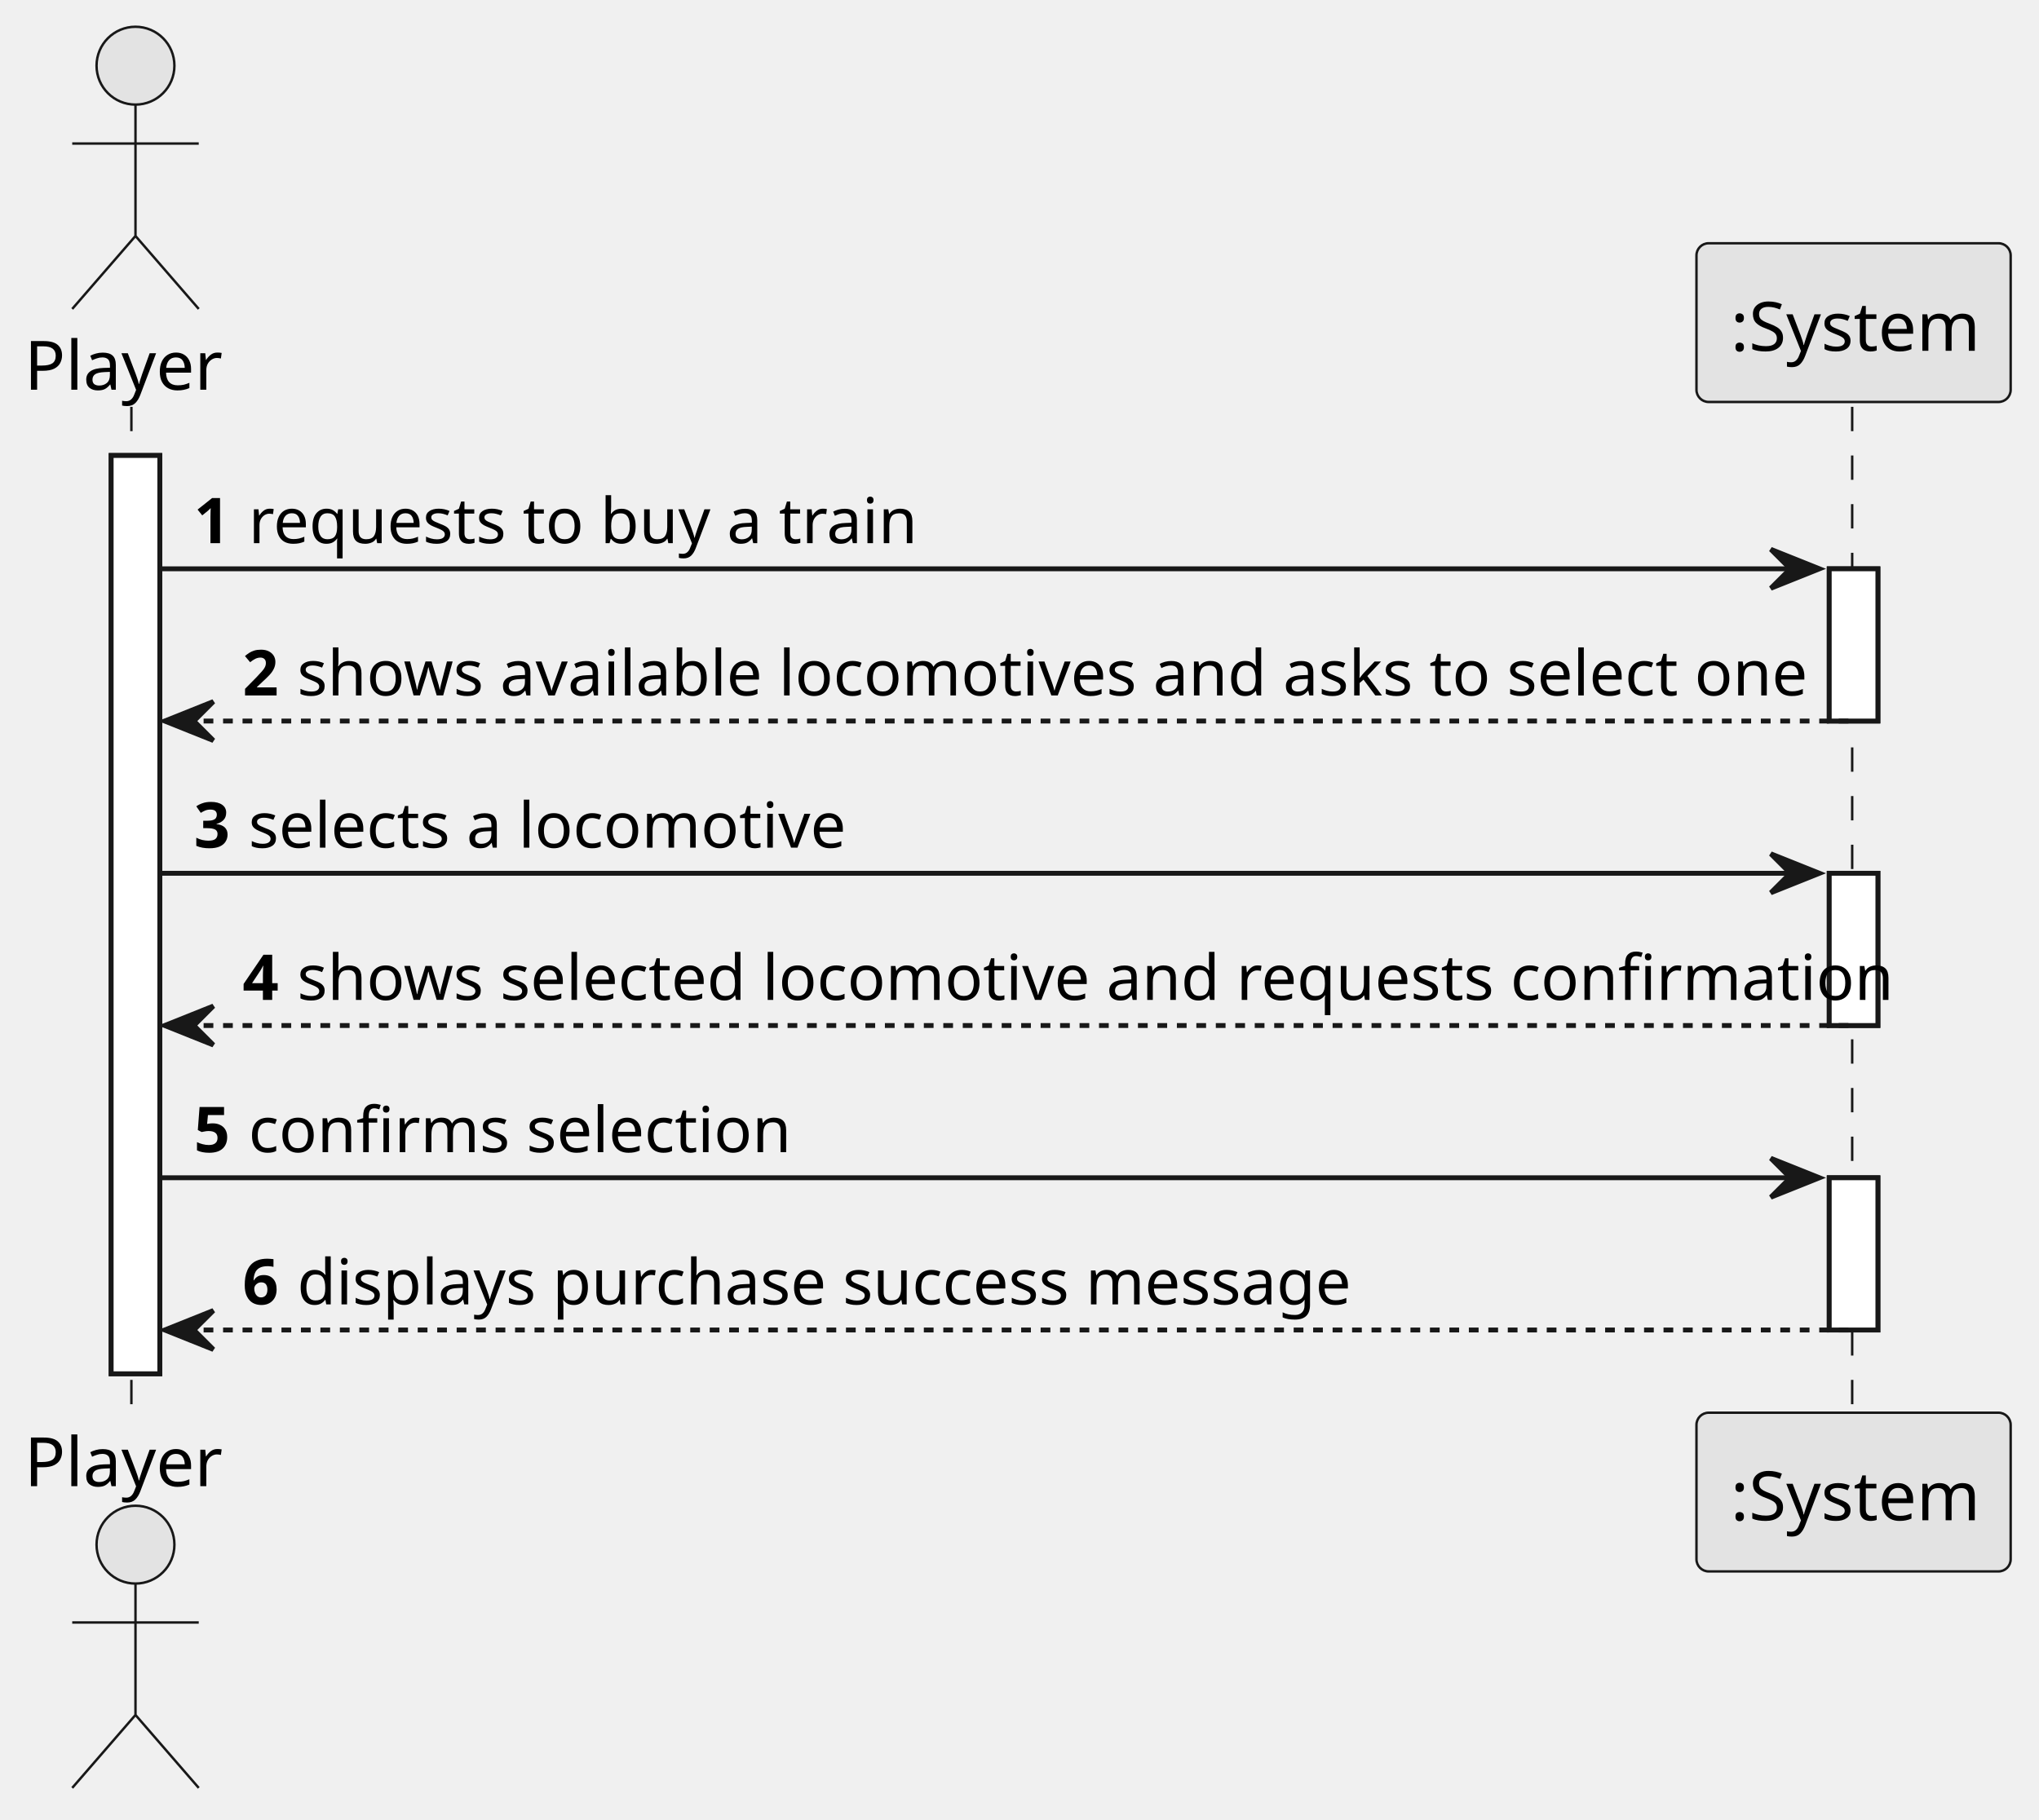
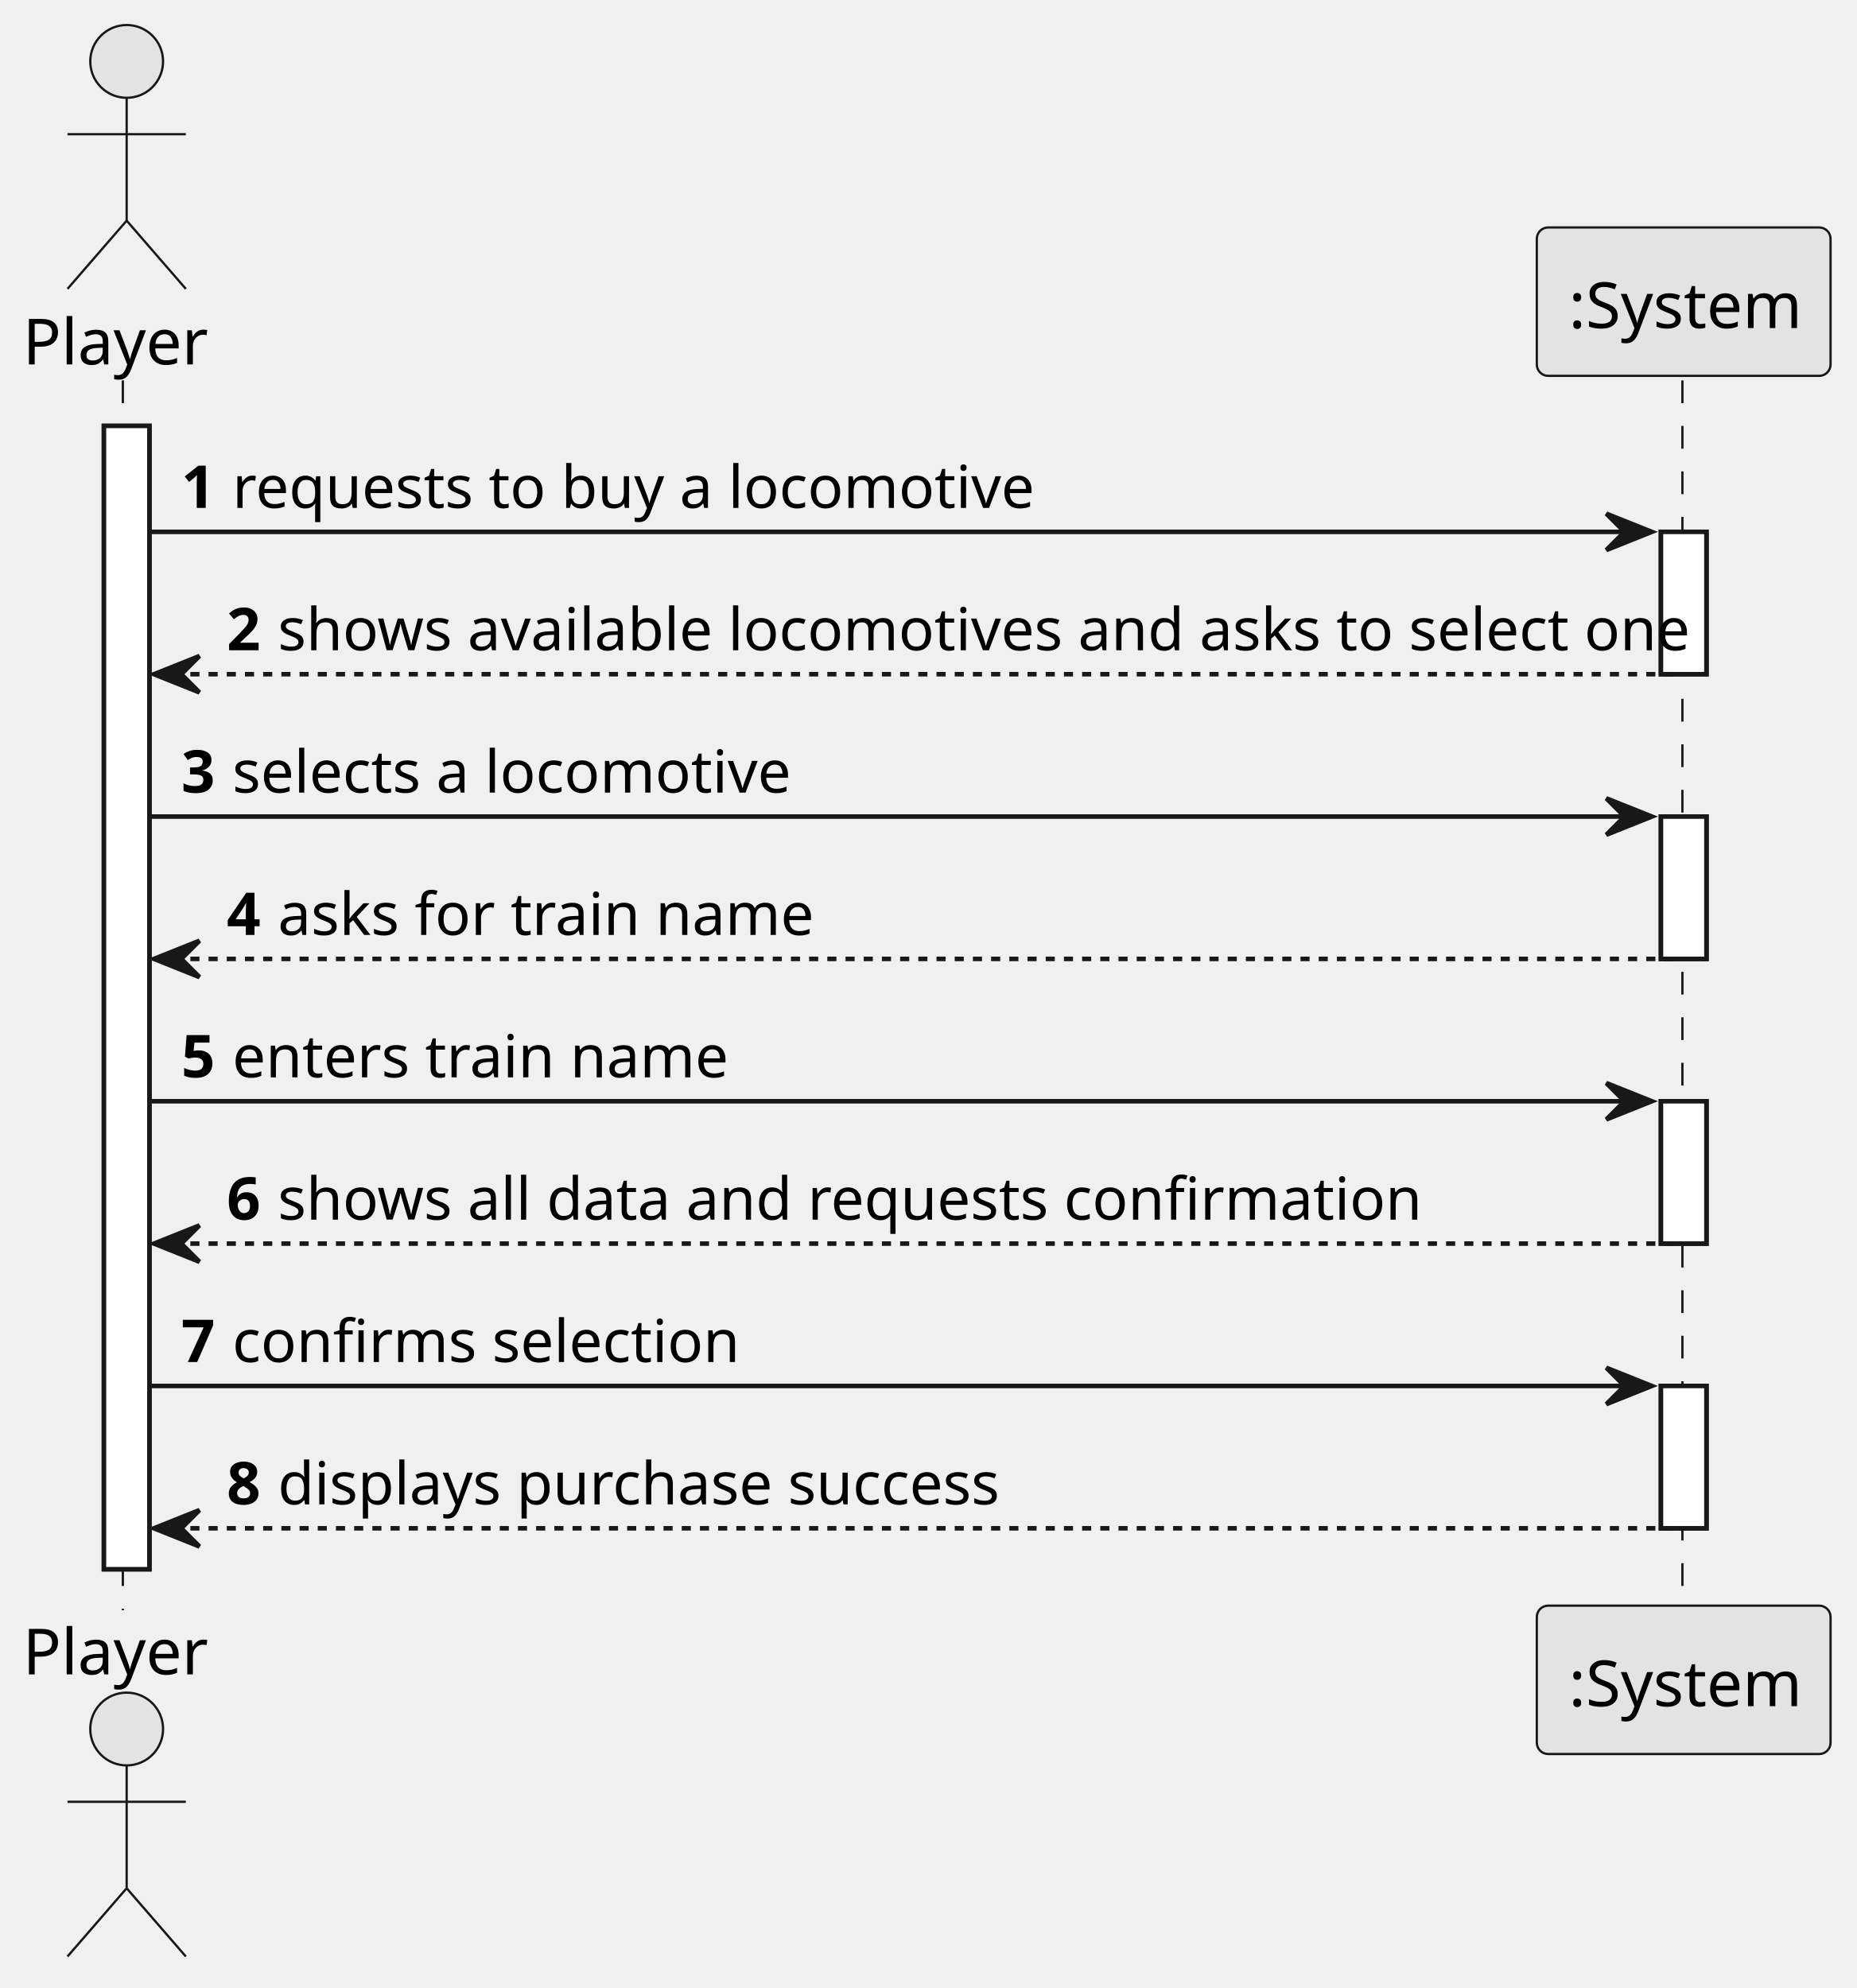
- <svg xmlns="http://www.w3.org/2000/svg" contentStyleType="text/css" height="374px" preserveAspectRatio="none" style="width:419px;height:374px;background:#FFFFFF;" version="1.1" viewBox="0 0 419 374" width="419px" zoomAndPan="magnify">
+ <svg xmlns="http://www.w3.org/2000/svg" contentStyleType="text/css" height="437px" preserveAspectRatio="none" style="width:408px;height:437px;background:#FFFFFF;" version="1.1" viewBox="0 0 408 437" width="408px" zoomAndPan="magnify">
  <defs />
  <g>
-     <rect fill="#FFFFFF" height="188.746" style="stroke:#181818;stroke-width:1.0;" width="10" x="22.841" y="93.621" />
-     <rect fill="#FFFFFF" height="31.291" style="stroke:#181818;stroke-width:1.0;" width="10" x="375.894" y="116.912" />
-     <rect fill="#FFFFFF" height="31.291" style="stroke:#181818;stroke-width:1.0;" width="10" x="375.894" y="179.494" />
-     <rect fill="#FFFFFF" height="31.291" style="stroke:#181818;stroke-width:1.0;" width="10" x="375.894" y="242.076" />
-     <line style="stroke:#181818;stroke-width:0.5;stroke-dasharray:5.0,5.0;" x1="27" x2="27" y1="83.621" y2="291.367" />
-     <line style="stroke:#181818;stroke-width:0.5;stroke-dasharray:5.0,5.0;" x1="380.612" x2="380.612" y1="83.621" y2="291.367" />
+     <rect fill="#FFFFFF" height="251.328" style="stroke:#181818;stroke-width:1.0;" width="10" x="22.841" y="93.621" />
+     <rect fill="#FFFFFF" height="31.291" style="stroke:#181818;stroke-width:1.0;" width="10" x="365.065" y="116.912" />
+     <rect fill="#FFFFFF" height="31.291" style="stroke:#181818;stroke-width:1.0;" width="10" x="365.065" y="179.494" />
+     <rect fill="#FFFFFF" height="31.291" style="stroke:#181818;stroke-width:1.0;" width="10" x="365.065" y="242.076" />
+     <rect fill="#FFFFFF" height="31.291" style="stroke:#181818;stroke-width:1.0;" width="10" x="365.065" y="304.658" />
+     <line style="stroke:#181818;stroke-width:0.5;stroke-dasharray:5.0,5.0;" x1="27" x2="27" y1="83.621" y2="353.949" />
+     <line style="stroke:#181818;stroke-width:0.5;stroke-dasharray:5.0,5.0;" x1="369.783" x2="369.783" y1="83.621" y2="353.949" />
    <text fill="#000000" font-family="sans-serif" font-size="14" lengthAdjust="spacing" textLength="39.683" x="5" y="80.107">Player</text>
    <ellipse cx="27.841" cy="13.5" fill="#E3E3E3" rx="8" ry="8" style="stroke:#181818;stroke-width:0.5;" />
    <path d="M27.841,21.5 L27.841,48.5 M14.841,29.5 L40.841,29.5 M27.841,48.5 L14.841,63.5 M27.841,48.5 L40.841,63.5 " fill="none" style="stroke:#181818;stroke-width:0.5;" />
-     <text fill="#000000" font-family="sans-serif" font-size="14" lengthAdjust="spacing" textLength="39.683" x="5" y="305.475">Player</text>
-     <ellipse cx="27.841" cy="317.488" fill="#E3E3E3" rx="8" ry="8" style="stroke:#181818;stroke-width:0.5;" />
-     <path d="M27.841,325.488 L27.841,352.488 M14.841,333.488 L40.841,333.488 M27.841,352.488 L14.841,367.488 M27.841,352.488 L40.841,367.488 " fill="none" style="stroke:#181818;stroke-width:0.5;" />
-     <rect fill="#E3E3E3" height="32.621" rx="2.5" ry="2.5" style="stroke:#181818;stroke-width:0.5;" width="64.565" x="348.612" y="50" />
-     <text fill="#000000" font-family="sans-serif" font-size="14" lengthAdjust="spacing" textLength="50.565" x="355.612" y="72.107">:System</text>
-     <rect fill="#E3E3E3" height="32.621" rx="2.5" ry="2.5" style="stroke:#181818;stroke-width:0.5;" width="64.565" x="348.612" y="290.367" />
-     <text fill="#000000" font-family="sans-serif" font-size="14" lengthAdjust="spacing" textLength="50.565" x="355.612" y="312.475">:System</text>
-     <rect fill="#FFFFFF" height="188.746" style="stroke:#181818;stroke-width:1.0;" width="10" x="22.841" y="93.621" />
-     <rect fill="#FFFFFF" height="31.291" style="stroke:#181818;stroke-width:1.0;" width="10" x="375.894" y="116.912" />
-     <rect fill="#FFFFFF" height="31.291" style="stroke:#181818;stroke-width:1.0;" width="10" x="375.894" y="179.494" />
-     <rect fill="#FFFFFF" height="31.291" style="stroke:#181818;stroke-width:1.0;" width="10" x="375.894" y="242.076" />
-     <polygon fill="#181818" points="363.894,112.912,373.894,116.912,363.894,120.912,367.894,116.912" style="stroke:#181818;stroke-width:1.0;" />
-     <line style="stroke:#181818;stroke-width:1.0;" x1="32.841" x2="369.894" y1="116.912" y2="116.912" />
+     <text fill="#000000" font-family="sans-serif" font-size="14" lengthAdjust="spacing" textLength="39.683" x="5" y="368.057">Player</text>
+     <ellipse cx="27.841" cy="380.07" fill="#E3E3E3" rx="8" ry="8" style="stroke:#181818;stroke-width:0.5;" />
+     <path d="M27.841,388.07 L27.841,415.07 M14.841,396.07 L40.841,396.07 M27.841,415.07 L14.841,430.07 M27.841,415.07 L40.841,430.07 " fill="none" style="stroke:#181818;stroke-width:0.5;" />
+     <rect fill="#E3E3E3" height="32.621" rx="2.5" ry="2.5" style="stroke:#181818;stroke-width:0.5;" width="64.565" x="337.783" y="50" />
+     <text fill="#000000" font-family="sans-serif" font-size="14" lengthAdjust="spacing" textLength="50.565" x="344.783" y="72.107">:System</text>
+     <rect fill="#E3E3E3" height="32.621" rx="2.5" ry="2.5" style="stroke:#181818;stroke-width:0.5;" width="64.565" x="337.783" y="352.949" />
+     <text fill="#000000" font-family="sans-serif" font-size="14" lengthAdjust="spacing" textLength="50.565" x="344.783" y="375.057">:System</text>
+     <rect fill="#FFFFFF" height="251.328" style="stroke:#181818;stroke-width:1.0;" width="10" x="22.841" y="93.621" />
+     <rect fill="#FFFFFF" height="31.291" style="stroke:#181818;stroke-width:1.0;" width="10" x="365.065" y="116.912" />
+     <rect fill="#FFFFFF" height="31.291" style="stroke:#181818;stroke-width:1.0;" width="10" x="365.065" y="179.494" />
+     <rect fill="#FFFFFF" height="31.291" style="stroke:#181818;stroke-width:1.0;" width="10" x="365.065" y="242.076" />
+     <rect fill="#FFFFFF" height="31.291" style="stroke:#181818;stroke-width:1.0;" width="10" x="365.065" y="304.658" />
+     <polygon fill="#181818" points="353.065,112.912,363.065,116.912,353.065,120.912,357.065,116.912" style="stroke:#181818;stroke-width:1.0;" />
+     <line style="stroke:#181818;stroke-width:1.0;" x1="32.841" x2="359.065" y1="116.912" y2="116.912" />
    <text fill="#000000" font-family="sans-serif" font-size="13" font-weight="bold" lengthAdjust="spacing" textLength="7.23" x="39.841" y="111.649">1</text>
-     <text fill="#000000" font-family="sans-serif" font-size="13" lengthAdjust="spacing" textLength="128.629" x="51.071" y="111.649">requests to buy a train</text>
+     <text fill="#000000" font-family="sans-serif" font-size="13" lengthAdjust="spacing" textLength="165.477" x="51.071" y="111.649">requests to buy a locomotive</text>
    <polygon fill="#181818" points="43.841,144.203,33.841,148.203,43.841,152.203,39.841,148.203" style="stroke:#181818;stroke-width:1.0;" />
-     <line style="stroke:#181818;stroke-width:1.0;stroke-dasharray:2.0,2.0;" x1="37.841" x2="379.894" y1="148.203" y2="148.203" />
+     <line style="stroke:#181818;stroke-width:1.0;stroke-dasharray:2.0,2.0;" x1="37.841" x2="369.065" y1="148.203" y2="148.203" />
    <text fill="#000000" font-family="sans-serif" font-size="13" font-weight="bold" lengthAdjust="spacing" textLength="7.23" x="49.841" y="142.94">2</text>
    <text fill="#000000" font-family="sans-serif" font-size="13" lengthAdjust="spacing" textLength="296.994" x="61.071" y="142.94">shows available locomotives and asks to select one</text>
-     <polygon fill="#181818" points="363.894,175.494,373.894,179.494,363.894,183.494,367.894,179.494" style="stroke:#181818;stroke-width:1.0;" />
-     <line style="stroke:#181818;stroke-width:1.0;" x1="32.841" x2="369.894" y1="179.494" y2="179.494" />
+     <polygon fill="#181818" points="353.065,175.494,363.065,179.494,353.065,183.494,357.065,179.494" style="stroke:#181818;stroke-width:1.0;" />
+     <line style="stroke:#181818;stroke-width:1.0;" x1="32.841" x2="359.065" y1="179.494" y2="179.494" />
    <text fill="#000000" font-family="sans-serif" font-size="13" font-weight="bold" lengthAdjust="spacing" textLength="7.23" x="39.841" y="174.231">3</text>
    <text fill="#000000" font-family="sans-serif" font-size="13" lengthAdjust="spacing" textLength="117.051" x="51.071" y="174.231">selects a locomotive</text>
    <polygon fill="#181818" points="43.841,206.785,33.841,210.785,43.841,214.785,39.841,210.785" style="stroke:#181818;stroke-width:1.0;" />
-     <line style="stroke:#181818;stroke-width:1.0;stroke-dasharray:2.0,2.0;" x1="37.841" x2="379.894" y1="210.785" y2="210.785" />
+     <line style="stroke:#181818;stroke-width:1.0;stroke-dasharray:2.0,2.0;" x1="37.841" x2="369.065" y1="210.785" y2="210.785" />
    <text fill="#000000" font-family="sans-serif" font-size="13" font-weight="bold" lengthAdjust="spacing" textLength="7.23" x="49.841" y="205.523">4</text>
-     <text fill="#000000" font-family="sans-serif" font-size="13" lengthAdjust="spacing" textLength="307.823" x="61.071" y="205.523">shows selected locomotive and requests confirmation</text>
-     <polygon fill="#181818" points="363.894,238.076,373.894,242.076,363.894,246.076,367.894,242.076" style="stroke:#181818;stroke-width:1.0;" />
-     <line style="stroke:#181818;stroke-width:1.0;" x1="32.841" x2="369.894" y1="242.076" y2="242.076" />
+     <text fill="#000000" font-family="sans-serif" font-size="13" lengthAdjust="spacing" textLength="110.544" x="61.071" y="205.523">asks for train name</text>
+     <polygon fill="#181818" points="353.065,238.076,363.065,242.076,353.065,246.076,357.065,242.076" style="stroke:#181818;stroke-width:1.0;" />
+     <line style="stroke:#181818;stroke-width:1.0;" x1="32.841" x2="359.065" y1="242.076" y2="242.076" />
    <text fill="#000000" font-family="sans-serif" font-size="13" font-weight="bold" lengthAdjust="spacing" textLength="7.23" x="39.841" y="236.814">5</text>
-     <text fill="#000000" font-family="sans-serif" font-size="13" lengthAdjust="spacing" textLength="104.038" x="51.071" y="236.814">confirms selection</text>
+     <text fill="#000000" font-family="sans-serif" font-size="13" lengthAdjust="spacing" textLength="101.163" x="51.071" y="236.814">enters train name</text>
    <polygon fill="#181818" points="43.841,269.367,33.841,273.367,43.841,277.367,39.841,273.367" style="stroke:#181818;stroke-width:1.0;" />
-     <line style="stroke:#181818;stroke-width:1.0;stroke-dasharray:2.0,2.0;" x1="37.841" x2="379.894" y1="273.367" y2="273.367" />
+     <line style="stroke:#181818;stroke-width:1.0;stroke-dasharray:2.0,2.0;" x1="37.841" x2="369.065" y1="273.367" y2="273.367" />
    <text fill="#000000" font-family="sans-serif" font-size="13" font-weight="bold" lengthAdjust="spacing" textLength="7.23" x="49.841" y="268.104">6</text>
-     <text fill="#000000" font-family="sans-serif" font-size="13" lengthAdjust="spacing" textLength="210.99" x="61.071" y="268.104">displays purchase success message</text>
+     <text fill="#000000" font-family="sans-serif" font-size="13" lengthAdjust="spacing" textLength="235.574" x="61.071" y="268.104">shows all data and requests confirmation</text>
+     <polygon fill="#181818" points="353.065,300.658,363.065,304.658,353.065,308.658,357.065,304.658" style="stroke:#181818;stroke-width:1.0;" />
+     <line style="stroke:#181818;stroke-width:1.0;" x1="32.841" x2="359.065" y1="304.658" y2="304.658" />
+     <text fill="#000000" font-family="sans-serif" font-size="13" font-weight="bold" lengthAdjust="spacing" textLength="7.23" x="39.841" y="299.396">7</text>
+     <text fill="#000000" font-family="sans-serif" font-size="13" lengthAdjust="spacing" textLength="104.038" x="51.071" y="299.396">confirms selection</text>
+     <polygon fill="#181818" points="43.841,331.949,33.841,335.949,43.841,339.949,39.841,335.949" style="stroke:#181818;stroke-width:1.0;" />
+     <line style="stroke:#181818;stroke-width:1.0;stroke-dasharray:2.0,2.0;" x1="37.841" x2="369.065" y1="335.949" y2="335.949" />
+     <text fill="#000000" font-family="sans-serif" font-size="13" font-weight="bold" lengthAdjust="spacing" textLength="7.23" x="49.841" y="330.687">8</text>
+     <text fill="#000000" font-family="sans-serif" font-size="13" lengthAdjust="spacing" textLength="154.629" x="61.071" y="330.687">displays purchase success</text>
  </g>
</svg>
